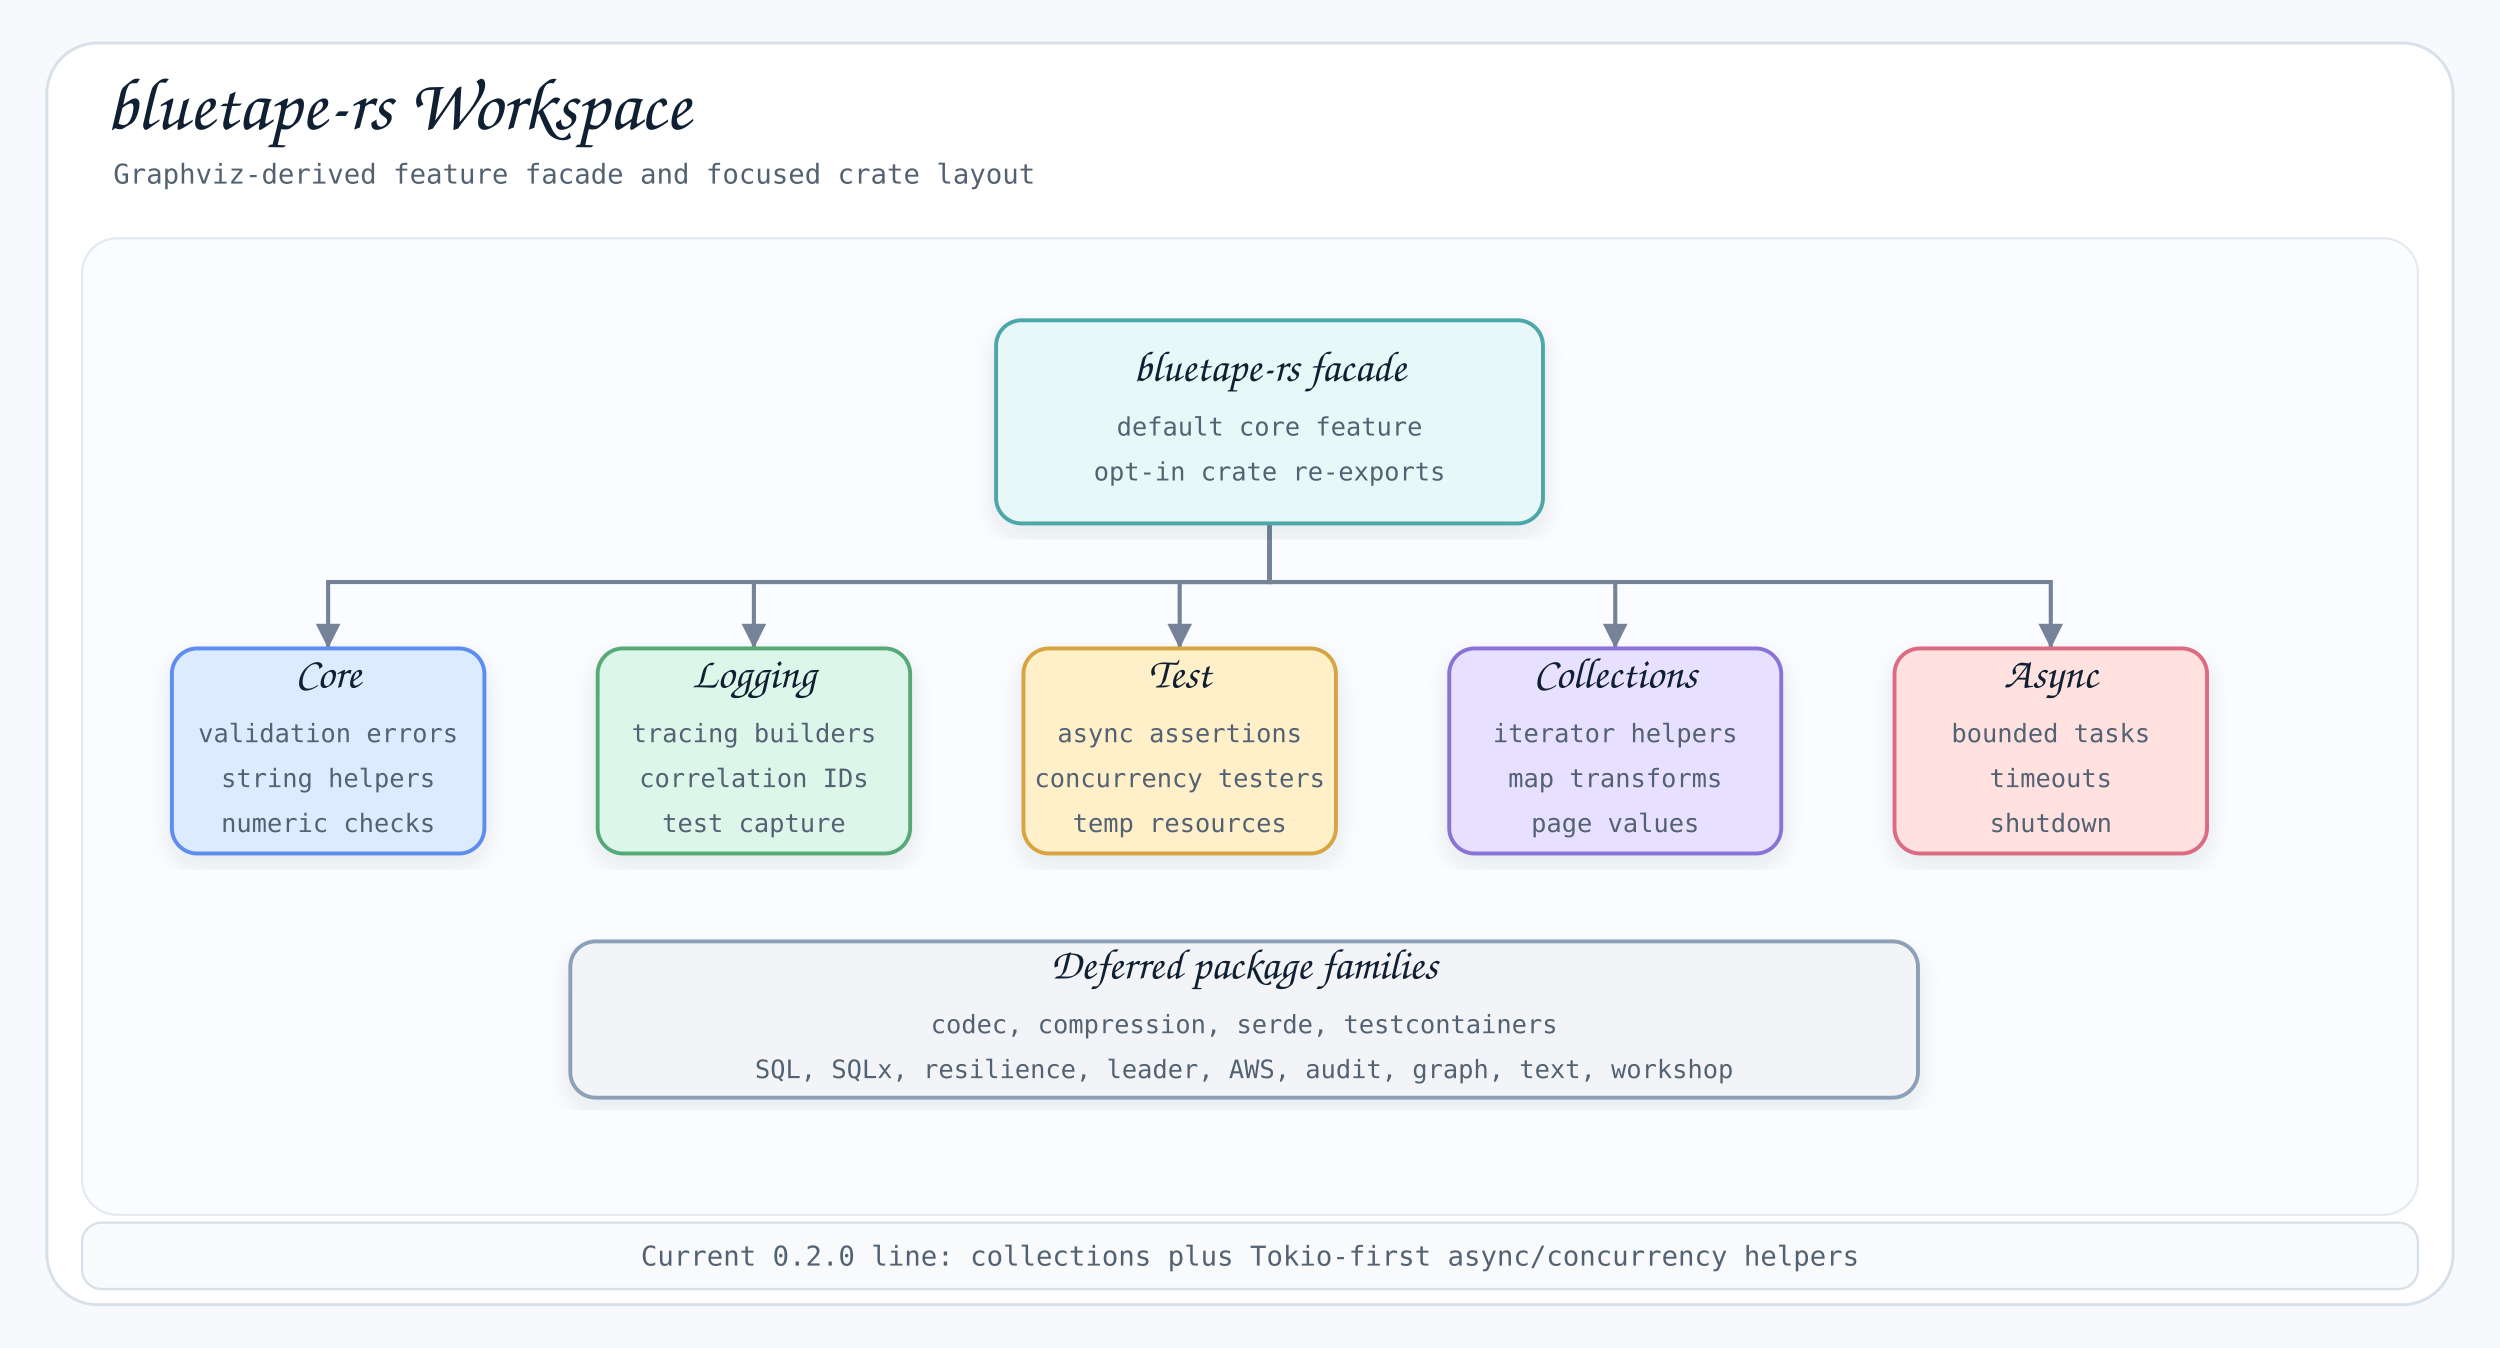
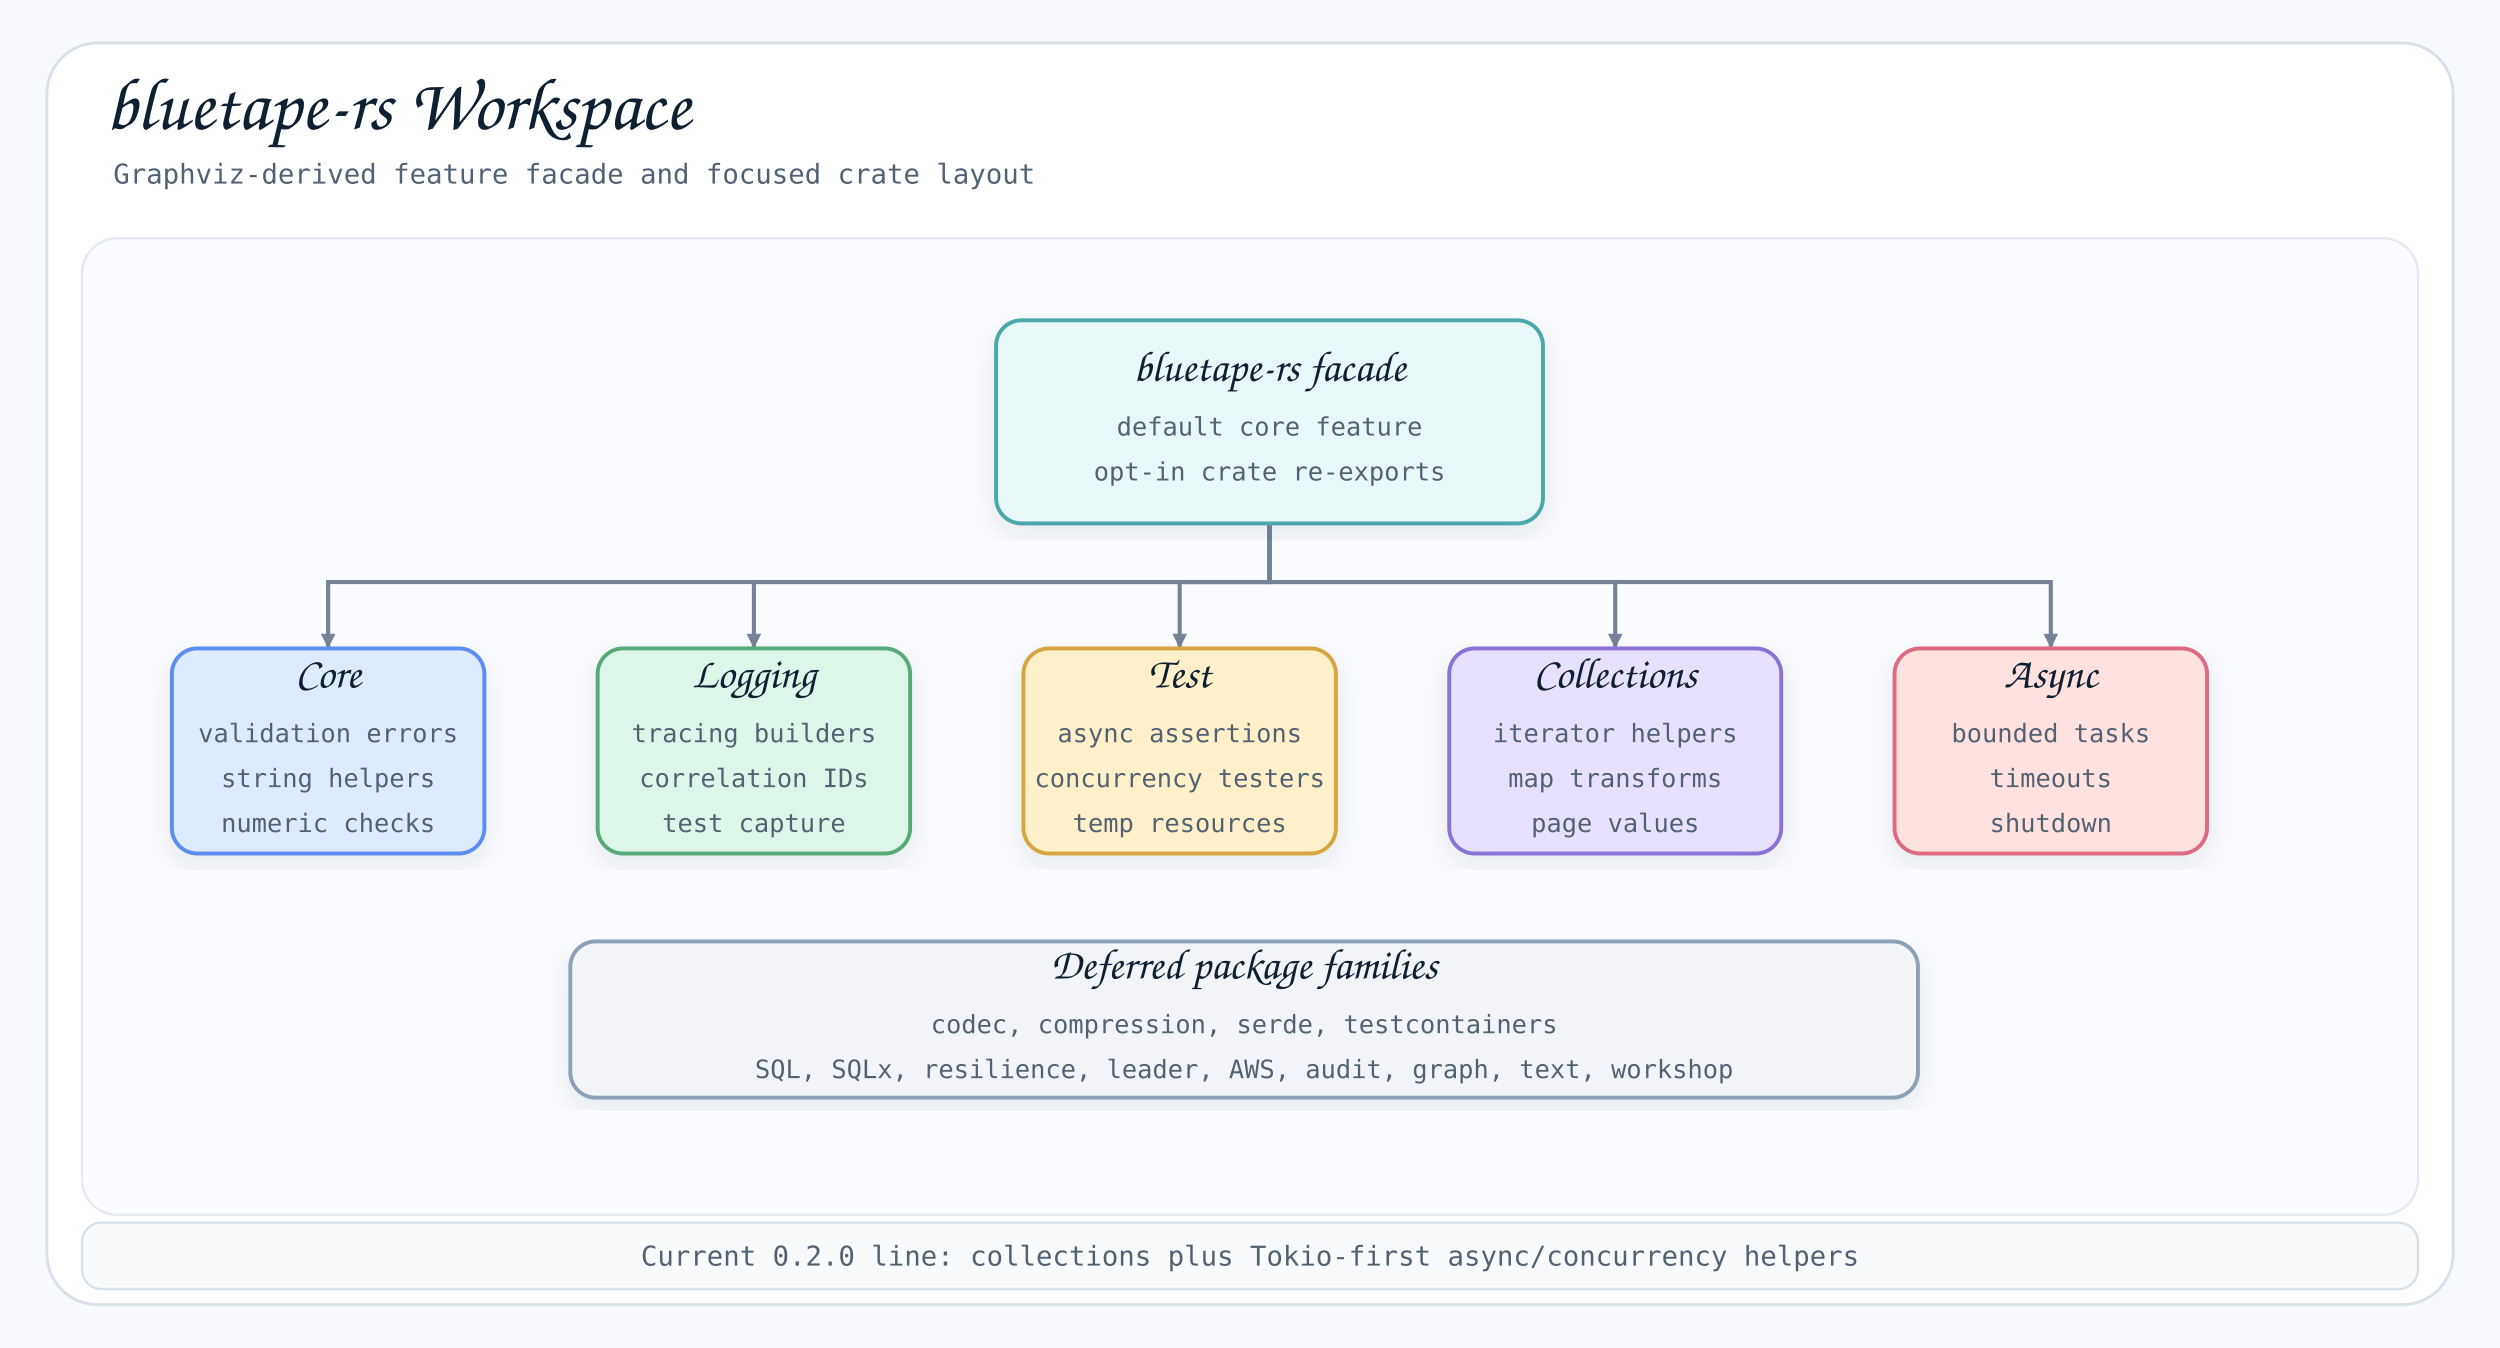
<svg xmlns="http://www.w3.org/2000/svg" width="1280" height="690" viewBox="0 0 1280 690" role="img" aria-label="bluetape-rs Workspace">
  <defs>
    <filter id="shadow" x="-8%" y="-8%" width="116%" height="116%">
      <feDropShadow dx="0" dy="5" stdDeviation="6" flood-color="#1f2937" flood-opacity="0.10" />
    </filter>
-     <marker id="arrow" markerWidth="8" markerHeight="8" refX="7" refY="4" orient="auto" markerUnits="strokeWidth">
-       <path d="M 1 1 L 7 4 L 1 7 Z" fill="#758297" />
+     <marker id="arrow" markerWidth="10" markerHeight="10" refX="7" refY="4" orient="auto" markerUnits="userSpaceOnUse" viewBox="0 0 8 8" data-role="secondary" data-tip-direction="positive-x">
+       <path d="M 1 1 L 7 4 L 1 7 Z" fill="#758297" stroke-dasharray="none" />
    </marker>
    <style>
    .canvas{fill:#f7f9fc}.frame{fill:#fff;stroke:#d8e0ea;stroke-width:1.5}.body{fill:#fbfcff;stroke:#e5eaf1;stroke-width:1.2}.footer{fill:#f8fafc;stroke:#d8e0ea;stroke-width:1.2}
    .title{font-family:"Architects Daughter","Comic Sans MS",cursive;font-size:38px;font-weight:400;fill:#102033}
    .subtitle,.footerText{font-family:"Comic Mono",monospace;font-size:14px;font-weight:400;fill:#536273}
    .label{font-family:"Architects Daughter","Comic Sans MS",cursive;font-size:22px;font-weight:400;fill:#102033}
    .small{font-family:"Comic Mono",monospace;font-size:13px;font-weight:400;fill:#536273}
    .card{stroke-width:2;filter:url(#shadow)}.route{stroke:#758297;stroke-width:2.1;fill:none;marker-end:url(#arrow)}
  </style>
  </defs>
  <rect class="canvas" width="1280" height="690" />
  <rect class="frame" x="24" y="22" width="1232" height="646" rx="26" />
  <text class="title" x="54" y="66">bluetape-rs Workspace</text>
  <text class="subtitle" x="58" y="94">Graphviz-derived feature facade and focused crate layout</text>
  <rect class="body" x="42" y="122" width="1196" height="500" rx="18" />
  <path class="route" d="M 650 268 L 650 298 L 168 298 L 168 332" />
  <path class="route" d="M 650 268 L 650 298 L 386 298 L 386 332" />
  <path class="route" d="M 650 268 L 650 298 L 604 298 L 604 332" />
  <path class="route" d="M 650 268 L 650 298 L 827 298 L 827 332" />
  <path class="route" d="M 650 268 L 650 298 L 1050 298 L 1050 332" />
  <g>
    <rect class="card" x="510" y="164" width="280" height="104" rx="13" fill="#E8F7F7" stroke="#4CA7A8" />
    <text class="label" x="650" y="195.0" text-anchor="middle">bluetape-rs facade</text>
    <text class="small" x="650" y="223.0" text-anchor="middle">default core feature</text>
    <text class="small" x="650" y="246.0" text-anchor="middle">opt-in crate re-exports</text>
  </g>
  <g>
    <rect class="card" x="88" y="332" width="160" height="105" rx="13" fill="#DDEBFF" stroke="#5B8DEF" />
    <text class="label" x="168" y="352.0" text-anchor="middle">Core</text>
    <text class="small" x="168" y="380.0" text-anchor="middle">validation errors</text>
    <text class="small" x="168" y="403.0" text-anchor="middle">string helpers</text>
    <text class="small" x="168" y="426.0" text-anchor="middle">numeric checks</text>
  </g>
  <g>
    <rect class="card" x="306" y="332" width="160" height="105" rx="13" fill="#DCF7EA" stroke="#58A978" />
    <text class="label" x="386" y="352.0" text-anchor="middle">Logging</text>
    <text class="small" x="386" y="380.0" text-anchor="middle">tracing builders</text>
    <text class="small" x="386" y="403.0" text-anchor="middle">correlation IDs</text>
    <text class="small" x="386" y="426.0" text-anchor="middle">test capture</text>
  </g>
  <g>
    <rect class="card" x="524" y="332" width="160" height="105" rx="13" fill="#FFF0C9" stroke="#D6A441" />
    <text class="label" x="604" y="352.0" text-anchor="middle">Test</text>
    <text class="small" x="604" y="380.0" text-anchor="middle">async assertions</text>
    <text class="small" x="604" y="403.0" text-anchor="middle">concurrency testers</text>
    <text class="small" x="604" y="426.0" text-anchor="middle">temp resources</text>
  </g>
  <g>
    <rect class="card" x="742" y="332" width="170" height="105" rx="13" fill="#E8E0FF" stroke="#8A72D6" />
    <text class="label" x="827" y="352.0" text-anchor="middle">Collections</text>
    <text class="small" x="827" y="380.0" text-anchor="middle">iterator helpers</text>
    <text class="small" x="827" y="403.0" text-anchor="middle">map transforms</text>
    <text class="small" x="827" y="426.0" text-anchor="middle">page values</text>
  </g>
  <g>
    <rect class="card" x="970" y="332" width="160" height="105" rx="13" fill="#FFE1DF" stroke="#DC6B82" />
    <text class="label" x="1050" y="352.0" text-anchor="middle">Async</text>
    <text class="small" x="1050" y="380.0" text-anchor="middle">bounded tasks</text>
    <text class="small" x="1050" y="403.0" text-anchor="middle">timeouts</text>
    <text class="small" x="1050" y="426.0" text-anchor="middle">shutdown</text>
  </g>
  <g>
    <rect class="card" x="292" y="482" width="690" height="80" rx="13" fill="#F2F4F7" stroke="#8CA0B8" />
    <text class="label" x="637" y="501.0" text-anchor="middle">Deferred package families</text>
    <text class="small" x="637" y="529.0" text-anchor="middle">codec, compression, serde, testcontainers</text>
    <text class="small" x="637" y="552.0" text-anchor="middle">SQL, SQLx, resilience, leader, AWS, audit, graph, text, workshop</text>
  </g>
  <rect class="footer" x="42" y="626" width="1196" height="34" rx="10" />
  <text class="footerText" x="640" y="648" text-anchor="middle">Current 0.2.0 line: collections plus Tokio-first async/concurrency helpers</text>
</svg>
